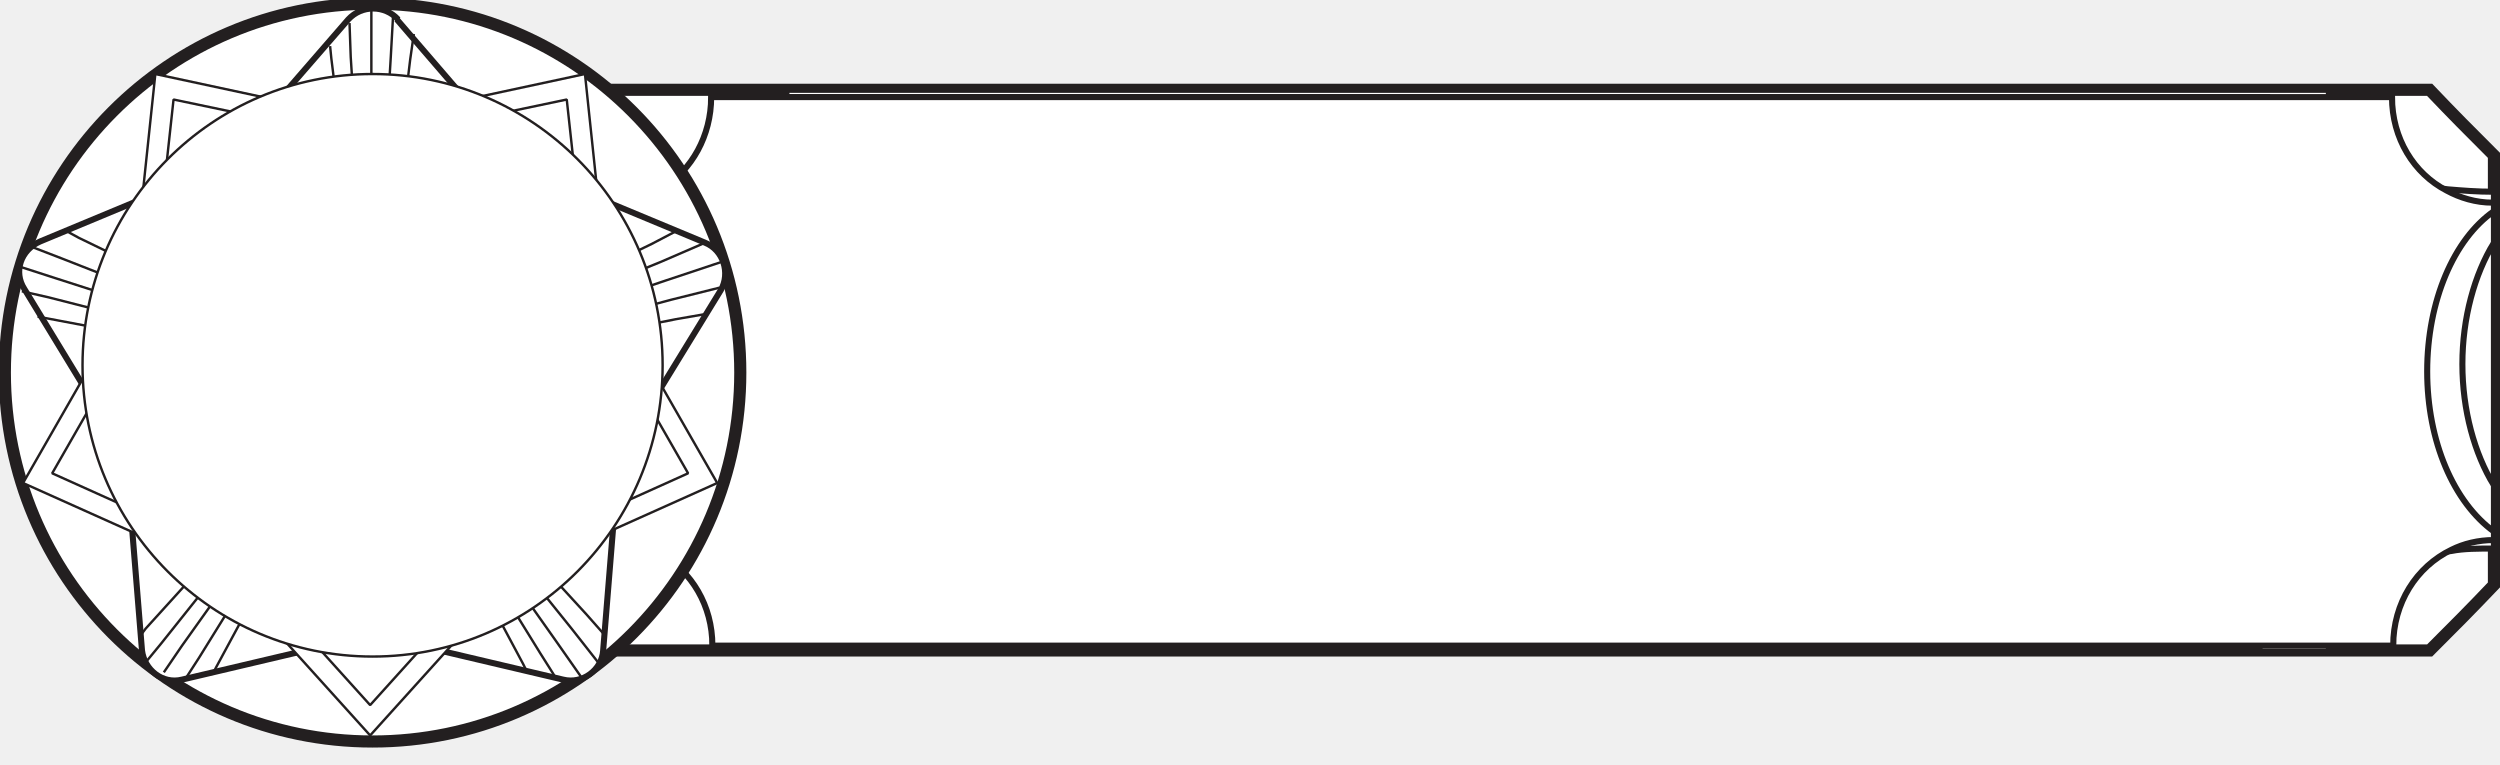
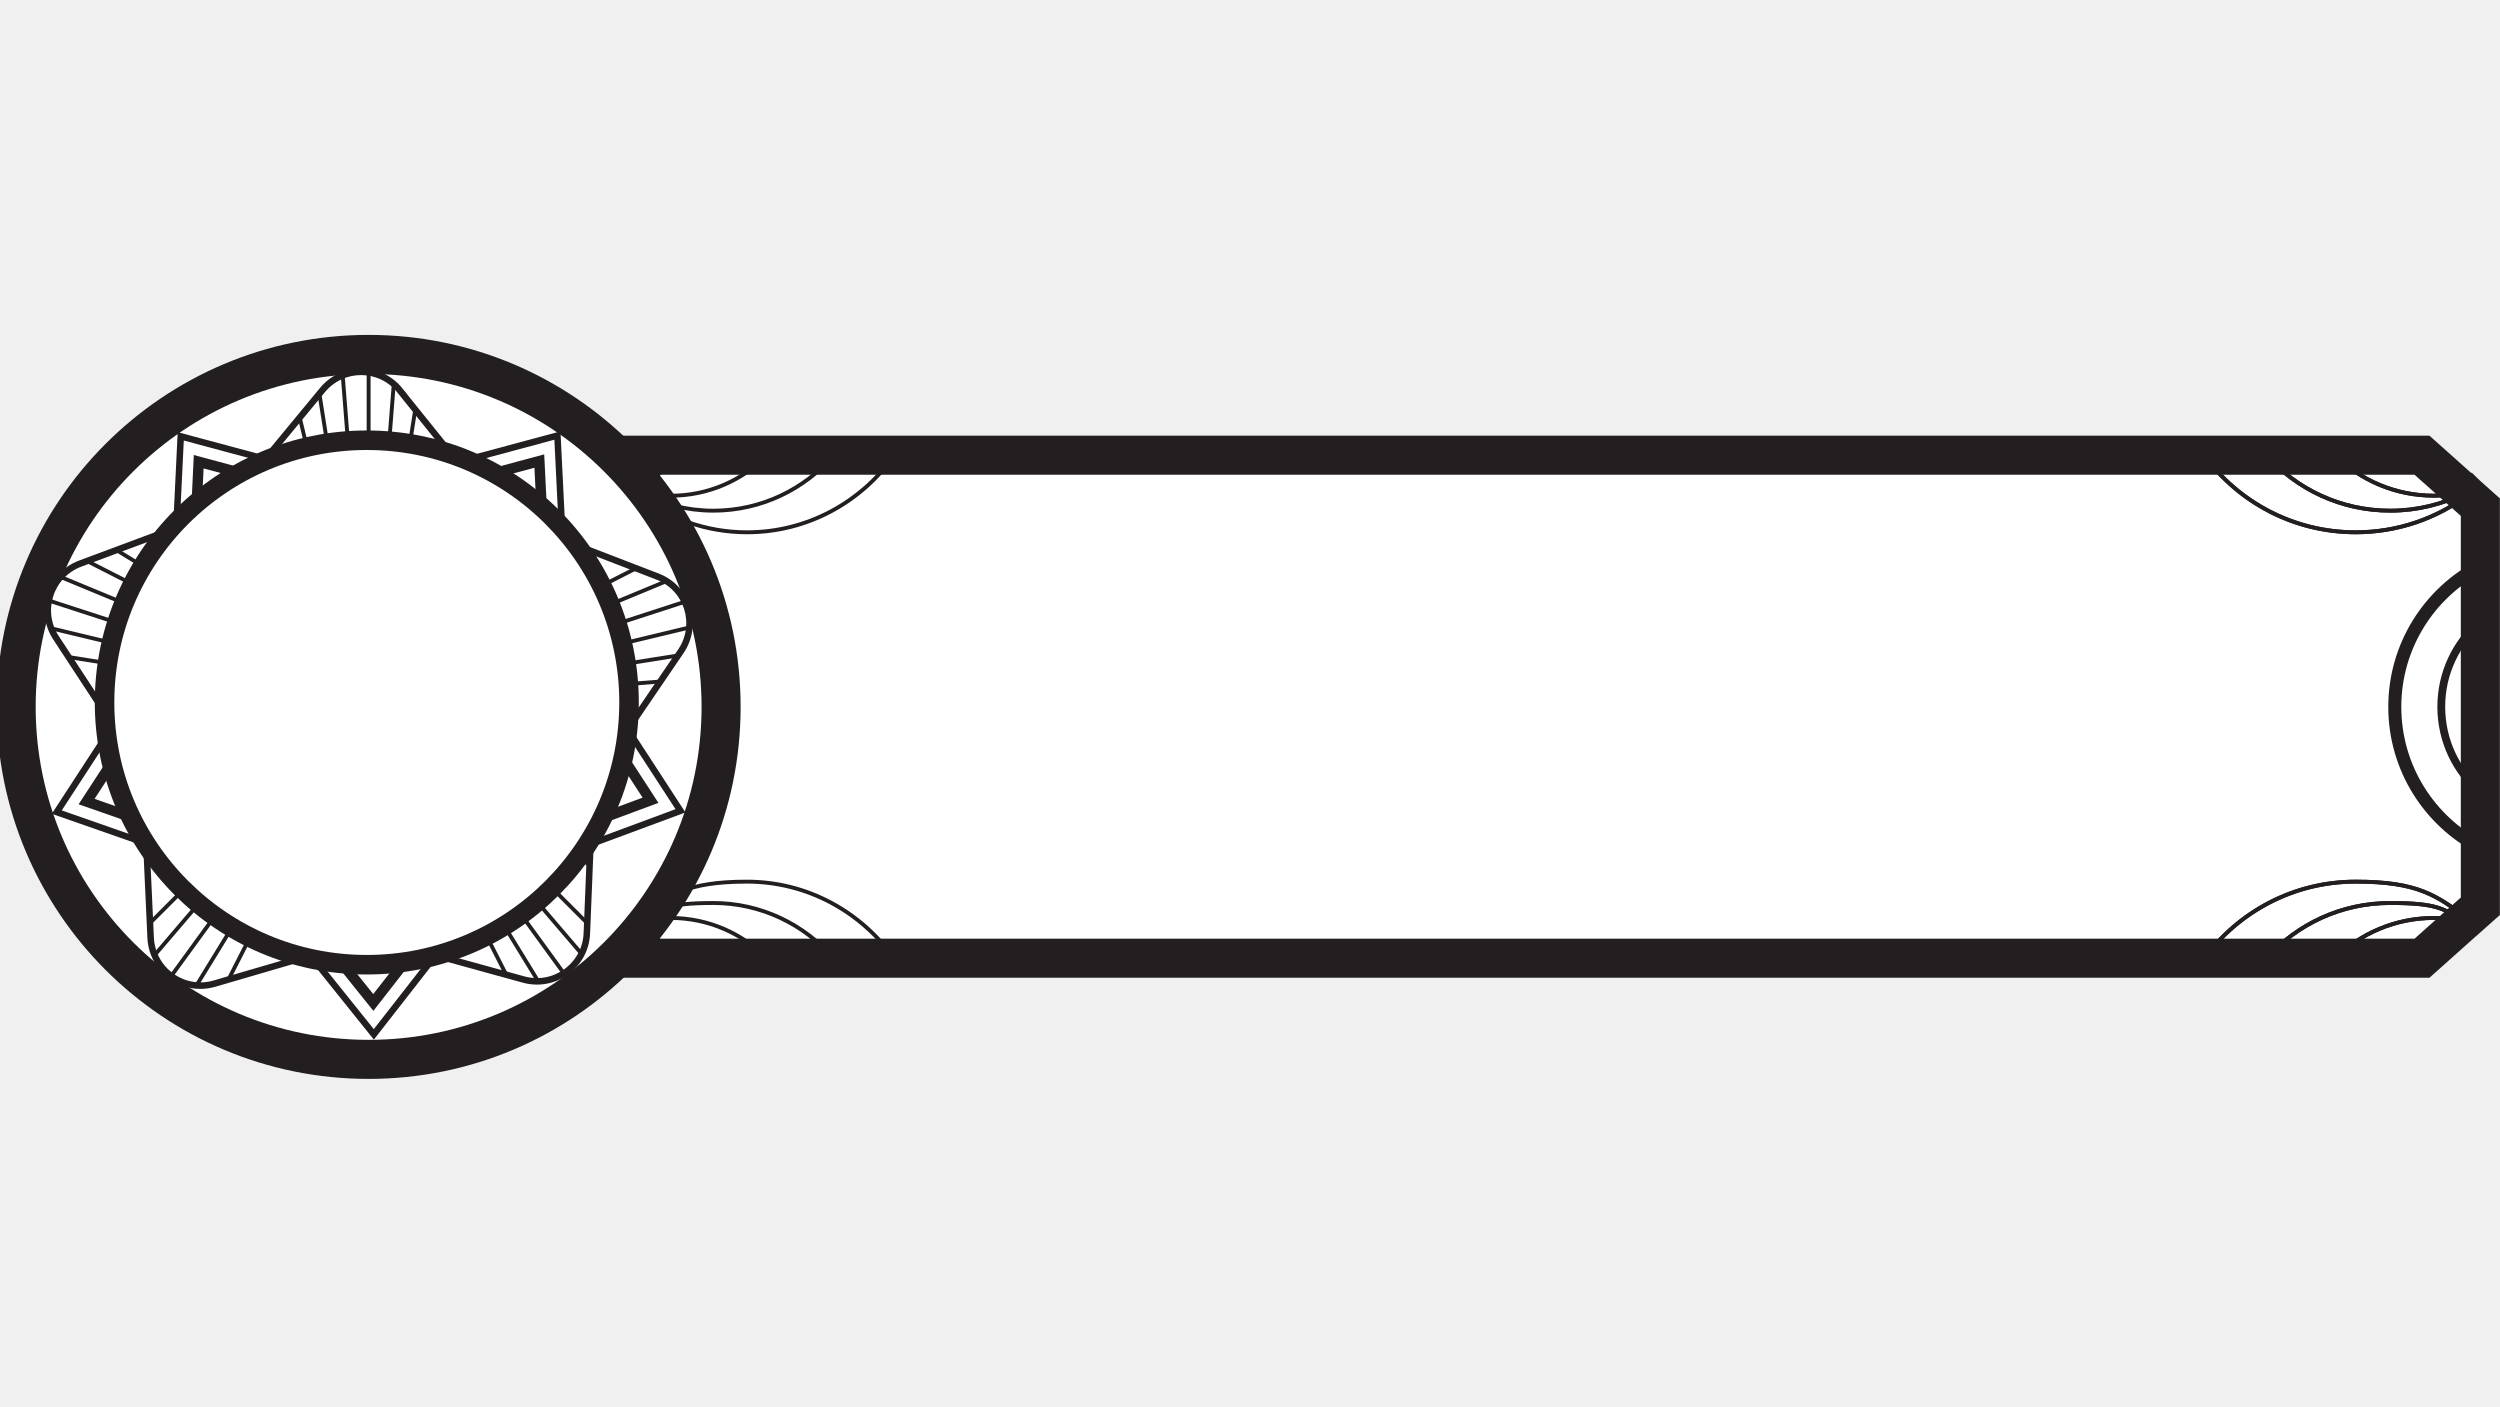
- <svg xmlns="http://www.w3.org/2000/svg" version="1.1" viewBox="0 0 206 63">
+ <svg xmlns="http://www.w3.org/2000/svg" version="1.1" viewBox="0 0 1920 1080">
  <defs>
    <style>
-       .st0, .st1, .st2, .st3, .st4 {
-         fill: #fff;
-         stroke: #231f20;
+       .st0 {
+         stroke-width: 5px;
      }

-       .st0, .st2 {
-         stroke-width: .5px;
-       }
- 
-       .st0, .st3 {
-         stroke-linejoin: bevel;
-       }
- 
-       .st1, .st2, .st4 {
+       .st0, .st1, .st2, .st3, .st4, .st5, .st6, .st7 {
+         stroke: #231f20;
        stroke-miterlimit: 10;
      }

+       .st0, .st1, .st2, .st5, .st6 {
+         fill: #fff;
+       }
+ 
+       .st1 {
+         stroke-width: 30px;
+       }
+ 
+       .st2, .st7 {
+         stroke-width: 3px;
+       }
+ 
+       .st3 {
+         stroke-width: 6px;
+       }
+ 
+       .st3, .st4, .st7 {
+         fill: none;
+       }
+ 
+       .st8 {
+         fill: #231f20;
+       }
+ 
+       .st4 {
+         stroke-width: 10px;
+       }
+ 
      .st5 {
-         opacity: .4;
+         stroke-width: 8px;
+       }
+ 
+       .st9 {
+         opacity: .3;
+       }
+ 
+       .st10 {
+         display: none;
      }

      .st6 {
-         fill: none;
-       }
- 
-       .st3, .st4 {
-         stroke-width: .2px;
-       }
- 
-       .st7 {
-         fill: #333;
-       }
- 
-       .st8 {
-         display: none;
-       }
- 
-       .st9 {
-         clip-path: url(#clippath);
+         stroke-width: 15px;
      }
    </style>
-     <clipPath id="clippath">
-       <rect class="st6" width="206" height="63" />
-     </clipPath>
  </defs>
-   <g id="Layer_1" class="st8">
-     <g id="Layer_11" data-name="Layer_1">
-       <g class="st5">
-         <g class="st9">
-           <path class="st7" d="M34.4,10.1c1.9,1.7,4.1,3,6.5,4,2.6,1,5.4,1.4,8.2,1.3,3.7,4.5,5.7,10.2,5.7,16.1s-2,11.5-5.7,16.1c-2.8,0-5.5.4-8.2,1.3-2.4.9-4.6,2.2-6.5,3.9-4.6,1.6-9.3,2.5-14.2,2.6-4.9-1.8-9.1-5.1-12-9.4-3-4.3-4.6-9.4-4.6-14.6s1.6-10.3,4.6-14.6c3-4.3,7.2-7.6,12-9.4,4.8.2,9.6,1.1,14.2,2.7ZM62.6,11.7h122.5c4.4,1.6,15.8,6.5,18.4,13.5v12.6c-2.7,7-14.1,11.8-18.4,13.5H62.5c-2.9-1.5-6.1-2.6-9.3-3.2,3.3-4.9,5.1-10.6,5.1-16.5s-1.8-11.7-5.1-16.5c3.2-.7,6.4-1.7,9.3-3.2h0v-.2ZM50.8,11.7h8.6c-2.2.9-4.5,1.6-6.9,2-.5-.7-1.1-1.3-1.7-2ZM196.6,11.7c1.8,3,4.2,5.7,7,7.8v2.7c-3.3-4.9-10.1-8.5-14.8-10.5,0,0,7.8,0,7.8,0ZM203.6,43.5c-2.8,2.1-5.2,4.8-7,7.8h-7.8c4.7-2,11.5-5.6,14.8-10.5v2.7ZM50.8,51.3c.6-.6,1.1-1.3,1.7-2,2.4.4,4.7,1.1,6.9,2h-8.6ZM28,0c-.2,0-.3.2-.4.4v.5s.3.6.6,1.3c-4,0-8,1.1-11.6,2.9,4.6-.4,9.2,0,13.7.9h.2c.3.4.6.7.9,1.1C8.3,1.6,2.4,13.3,2.4,13.3c2-2,4.3-3.6,6.9-4.6.8-.2,1.5-.4,2.3-.5-3.6,2.7-6.5,6.2-8.5,10.3C1.1,22.5,0,26.9,0,31.4s1,9,3,13,4.9,7.6,8.5,10.3c-.8,0-1.5-.3-2.3-.5-2.6-1.1-4.9-2.6-6.9-4.6,0,0,6,11.7,29,6.3l-.9,1.1h-.2c-4.5.9-9.1,1.2-13.7.9,3.6,1.8,7.6,2.7,11.6,2.9-.4.7-.6,1.2-.6,1.3v.6s0,.2.2.2c0,0,.1,0,.2.2h.6s.2,0,.2-.2c0,0,.1-.2.1-.3,0,0,5.4-10.4,12.6-12.4,2.1-.7,4.3-1.1,6.5-1.2-3.7,4.1-8.7,6.8-14.1,7.8-1.2,1.1-2,2.5-2.4,4,4-.3,7.9-1.4,11.4-3.3l3.9-2.5c.5-.4.9-.7,1.4-1.1h149.9l.3-.6c1.1-1.8,4.3-6.6,7-7.9l.7-.3v-26.9l-.7-.3c-2.6-1.3-5.9-6.1-7-7.8l-.3-.6H48.1c-.5-.4-.9-.8-1.4-1.1l-3.9-2.5c-3.5-1.9-7.4-3-11.4-3.3.4,1.5,1.2,2.9,2.4,4,5.4,1,10.4,3.7,14.1,7.8-2.2-.2-4.4-.6-6.5-1.3C34.3,10.9,28.8.5,28.8.4c0,0,0-.2-.1-.2,0,0-.1-.1-.2-.1h-.6" />
-         </g>
-       </g>
+   <g id="Layer_1" class="st10">
+     <g class="st9">
+       <path class="st8" d="M260.3,246.8c-3.2,1.3-4.8,5-3.5,8.2.3.8,2.2,5.2,5.7,11.9-38.6,1.4-75.1,10.6-108.1,26.5,31.5-3.7,80.9-1,128,8.4.8,0,1.4,0,2.1,0,2.5,3.3,5.2,6.7,8,10.2-215-50.2-270.9,58.3-270.9,58.3,18.9-19.4,40.9-33.2,64.2-42.8,7.1-1.9,14.2-3.5,21.2-4.9C42.1,372.2,0,450.3,0,538.2s42.1,166,107,215.6c-7.1-1.4-14.1-3-21.2-4.9-23.3-9.6-45.3-23.5-64.2-42.8,0,0,55.9,108.5,270.9,58.3-2.9,3.4-5.5,6.8-8,10.2-.6,0-1.2,0-2.1,0-47.1,9.4-96.5,12.1-128,8.4,32.9,15.8,69.5,25.1,108.1,26.4-3.5,6.7-5.4,11.2-5.7,11.9-1.3,3.2.2,6.9,3.5,8.2,3.2,1.3,6.9-.2,8.2-3.5.1-.2,50.9-96.6,116.9-114.8,19.6-5.4,39.2-10.8,60.3-11.4-34.3,36.8-80,62.9-131.6,72.2-13.9,13.7-20,26.4-22.1,36.9,38.2-2.8,74.1-13.6,106.3-30.6l36.2-23.2c4.5-3.4,8.9-6.9,13.1-10.6h1395.5l3.4-5.7c9.7-16.3,40.3-61.1,64.9-72.7l6.7-3.1v-250l-6.7-3.1c-24.7-11.6-55.2-56.4-64.9-72.7l-3.4-5.7H447.7c-4.3-3.7-8.6-7.2-13.1-10.6l-36.2-23.2c-32.2-17-68.2-27.8-106.3-30.6,2.1,10.6,8.2,23.2,22.1,36.9,51.6,9.3,97.3,35.4,131.6,72.3-21.1-.6-40.6-6-60.3-11.4-66.1-18.1-116.8-114.5-116.9-114.8-1.3-3.2-5-4.8-8.2-3.5M471.7,721.4c5.5-5.9,10.7-12.1,15.6-18.5,20.7,3.4,42.1,9.4,64.3,18.5h-79.9ZM1894.9,648.9c-28,17.2-55.3,57.5-64.8,72.5h-72.6c43.7-18.8,106.8-52.1,137.4-97.6v25.1ZM1830.1,354.9c9.5,15,36.8,55.4,64.8,72.5v25.1c-30.6-45.5-93.7-78.8-137.4-97.6h72.6ZM471.7,354.9h79.9c-22.2,9.1-43.6,15.1-64.3,18.5-4.9-6.4-10.1-12.6-15.6-18.5M582.3,355h0s1140.8,0,1140.8,0c40.5,15.1,146.9,60.1,171.7,124.7v117.1c-24.8,64.6-131.2,109.6-171.7,124.7H582.3c-30.1-14.9-59-24.7-86.7-30,30.1-43.6,47.8-96.4,47.8-153.3s-17.7-109.7-47.8-153.3c27.7-5.3,56.6-15.1,86.7-29.9M320,340c16.6,14.4,36.7,27.6,60.9,36.8,23.9,9.1,49.3,13,75.9,12.3,33,40.8,52.9,92.6,52.9,149s-19.9,108.3-52.9,149c-26.7-.7-52.1,3.2-75.9,12.3-24.2,9.2-44.3,22.4-60.9,36.8-23.5,8.2-72.6,22.5-131.9,24.2-90-33.9-154.3-120.6-154.3-222.3s64.4-188.4,154.3-222.3c59.3,1.6,108.3,15.9,131.9,24.1" />
    </g>
  </g>
  <g id="Layer_2">
+     <path class="st1" d="M1904.9,389.7v306.3c-3.7,3.3-7,6.3-10.2,9.1-.2.1-.4.3-.5.5-.5.5-1,.9-1.6,1.4-.2.2-.3.3-.5.4,0,0,0,0,0,0,0,0-.2.2-.3.2-10.4,9.3-19.1,17-31.7,28.3H471.6c-17.5-15.6-27.3-24.4-44.8-40v-306.3c17.5-15.6,27.3-24.4,44.8-40h1388.5c12.7,11.3,21.3,19,31.7,28.3,0,0,.2.2.3.2,0,0,0,0,.1,0,.2.2.3.3.5.4.5.5,1,.9,1.5,1.4.2.2.3.3.5.5,3.1,2.8,6.5,5.8,10.2,9.1Z" />
+     <path class="st3" d="M1904.9,477.5v130.7c-18.4-15.8-30-39.2-30-65.4s11.7-49.6,30-65.3Z" />
+     <path class="st4" d="M1904.9,434.8v216.2c-39-20.3-65.7-61.1-65.7-108.1s26.7-87.8,65.7-108.1Z" />
    <g>
-       <path class="st1" d="M205.5,12.8v35.4c-2,2.1-3.2,3.3-5.3,5.4H50.2c-2-2.1-3.2-3.3-5.3-5.4V12.8c2.1-2.1,3.2-3.3,5.3-5.4h150c2,2.1,3.2,3.3,5.3,5.4Z" />
-       <path class="st2" d="M205.5,15.9v29.3c-1.3,0-2.5,0-3.5.2-7.1.8-9.9,4-10.1,7.9,0,.1,0,.2,0,.4h-127.1c0-.1,0-.3,0-.4-.2-4.5-3.7-8.1-8.1-8.1V15.9c4.3,0,7.8-3.5,8.1-8,0-.2,0-.3,0-.5h127.1c0,.2,0,.3,0,.5.2,3.8,3,6.9,9.8,7.7,1.2.1,2.4.2,3.8.2Z" />
-       <path class="st2" d="M200,45.6c-9.8,0-13.4,3.9-13.8,7.7H61.1c.4-3.8-3.2-7.7-7.6-7.7V15.5c4.4,0,8-3.9,8.2-7.5h125.1c-.2,3.7,3.4,7.5,13.2,7.5" />
-       <path class="st2" d="M205.5,16.6v27.9c-1.3,0-2.5.3-3.5.8-2.9,1.4-4.8,4.4-4.8,7.9H58.7c0-3.3-1.7-6.1-4.3-7.6h0c-.3-.2-.6-.3-.9-.4-1-.4-2-.6-3.1-.6v-27.9c1.1,0,2.2-.2,3.1-.6.4-.2.8-.4,1.1-.6h0c2.4-1.5,4-4.3,4-7.5h138.5c0,3.4,1.8,6.3,4.5,7.7,1.1.6,2.4,1,3.8,1Z" />
-       <path class="st2" d="M205.5,17.3v26.5c-3.3-2.4-5.5-7.4-5.5-13.2s2.2-10.9,5.5-13.2Z" />
-       <path class="st2" d="M205.5,20v20c-1.6-2.6-2.6-6.2-2.6-10s1-7.4,2.6-10Z" />
+       <path class="st7" d="M1893.2,378c-7.7,1.7-15.7,2.7-23.9,2.7-29.6,0-56.4-11.8-75.9-31h71.6c11.3,11.3,19,19,28.3,28.3Z" />
+       <path class="st7" d="M1895.1,377.6c-.5.3-1,.5-1.5.8-17.4,8.8-37,13.8-57.9,13.8-37.8,0-71.7-16.4-95.1-42.5h124.3c11.3,11.3,19,19,28.3,28.3.6-.1,1.2-.3,1.8-.4Z" />
+       <path class="st7" d="M1895.4,380.2c-24,17.9-53.9,28.6-86.2,28.6-47.8,0-90.1-23.2-116.4-59h172.1c11.3,11.3,19,19,28.3,28.3.6-.1,1.2-.3,1.8-.4-.5.3-1,.5-1.5.8.6.6,1.2,1.2,1.8,1.8Z" />
    </g>
    <g>
-       <ellipse class="st1" cx="30.7" cy="30.7" rx="30.3" ry="30.4" />
-       <path class="st0" d="M32.7,1.6l10.5,12.2,14.9,6.2c1.5.6,2.1,2.5,1.3,3.9l-8.4,13.7-1.3,16c-.1,1.6-1.7,2.8-3.3,2.4l-15.7-3.7-15.7,3.7c-1.6.4-3.1-.8-3.3-2.4l-1.3-16L2,23.8c-.9-1.4-.3-3.2,1.3-3.9l14.9-6.2L28.7,1.6c1.1-1.2,3-1.2,4.1,0Z" />
+       <path class="st7" d="M1869.3,705c8.2,0,16.2.9,23.9,2.7-9.3,9.3-17,17-28.3,28.3h-71.6c19.6-19.2,46.4-31,75.9-31Z" />
+       <path class="st7" d="M1895,708.1c-.6-.2-1.2-.3-1.8-.4-9.3,9.3-17,17-28.3,28.3h-124.3c23.4-26.1,57.3-42.5,95.1-42.5s40.5,5,57.9,13.8c.5.2,1,.5,1.4.8Z" />
+       <path class="st7" d="M1893.6,707.4c.5.2,1,.5,1.4.8-.6-.2-1.2-.3-1.8-.4-9.3,9.3-17,17-28.3,28.3h-172.1c26.3-35.8,68.6-59,116.4-59s62.1,10.6,86.2,28.5c-.6.6-1.2,1.2-1.8,1.8Z" />
+     </g>
+     <g>
+       <path class="st7" d="M1893.2,378c-7.7,1.7-15.7,2.7-23.9,2.7-29.6,0-56.4-11.8-75.9-31h71.6c11.3,11.3,19,19,28.3,28.3Z" />
+       <path class="st7" d="M1895.1,377.6c-.5.3-1,.5-1.5.8-17.4,8.8-37,13.8-57.9,13.8-37.8,0-71.7-16.4-95.1-42.5h124.3c11.3,11.3,19,19,28.3,28.3.6-.1,1.2-.3,1.8-.4Z" />
+       <path class="st7" d="M1895.4,380.2c-24,17.9-53.9,28.6-86.2,28.6-47.8,0-90.1-23.2-116.4-59h172.1c11.3,11.3,19,19,28.3,28.3.6-.1,1.2-.3,1.8-.4-.5.3-1,.5-1.5.8.6.6,1.2,1.2,1.8,1.8Z" />
+     </g>
+     <g>
+       <path class="st7" d="M1869.3,705c8.2,0,16.2.9,23.9,2.7-9.3,9.3-17,17-28.3,28.3h-71.6c19.6-19.2,46.4-31,75.9-31Z" />
+       <path class="st7" d="M1895,708.1c-.6-.2-1.2-.3-1.8-.4-9.3,9.3-17,17-28.3,28.3h-124.3c23.4-26.1,57.3-42.5,95.1-42.5s40.5,5,57.9,13.8c.5.2,1,.5,1.4.8Z" />
+       <path class="st7" d="M1893.6,707.4c.5.2,1,.5,1.4.8-.6-.2-1.2-.3-1.8-.4-9.3,9.3-17,17-28.3,28.3h-172.1c26.3-35.8,68.6-59,116.4-59s62.1,10.6,86.2,28.5c-.6.6-1.2,1.2-1.8,1.8Z" />
+     </g>
+     <g>
+       <circle class="st1" cx="283.1" cy="542.9" r="270.7" />
+       <polygon class="st0" points="428.1 334.5 435.7 489.1 522.6 622.7 379.7 675.7 287.1 794.4 191.7 675.5 43.6 623.7 131.4 488.9 138.8 335.1 282.3 373.7 428.1 334.5" />
+       <polygon class="st5" points="414.2 354.1 421.1 493.9 499.6 614.6 370.5 662.5 286.7 769.9 200.4 662.4 66.5 615.6 146 493.6 152.6 354.6 282.3 389.5 414.2 354.1" />
+       <path class="st0" d="M307.1,299.9l71.4,88.7c4.2,5.3,9.8,9.3,16.1,11.7l110.4,42.5c23.1,8.9,31.8,36.9,17.9,57.4l-61.3,90.1c-4,5.9-6.3,12.9-6.6,20l-4.3,106.5c-1,24.7-24.7,42-48.5,35.5l-106.3-29.3c-6.9-1.9-14.1-1.8-20.9.2l-110.2,32.2c-23.9,7-47.9-10.2-49.1-35.1l-5.4-117.9c-.3-6.9-2.5-13.5-6.2-19.3l-61.1-93.3c-13.5-20.6-4.4-48.4,18.7-57l100-37.3c6.3-2.4,11.9-6.3,16.2-11.5l69.8-84.5c15.5-18.7,44.2-18.6,59.5.4Z" />
      <g>
-         <path class="st4" d="M30.6,31.3" />
-         <path class="st4" d="M30.6,31.3" />
-         <path class="st4" d="M30.6,31.3" />
-         <path class="st4" d="M30.6,31.3" />
-         <path class="st4" d="M30.6,31.3" />
-         <path class="st4" d="M30.6,31.3" />
-         <path class="st4" d="M30.6,31.3" />
-         <polyline class="st4" points="30.6 31.3 43.1 54.7 43.3 55.1" />
-         <polyline class="st4" points="30.6 31.3 44.5 53.8 45.7 55.7" />
-         <polyline class="st4" points="30.6 31.3 45.8 52.8 47.9 55.8" />
-         <polyline class="st4" points="30.6 31.3 47.1 51.8 49.3 54.6" />
-         <polyline class="st4" points="30.6 31.3 48.3 50.6 49.8 52.3" />
-         <path class="st4" d="M64,53.1" />
-         <path class="st4" d="M30.6,31.3" />
-         <path class="st4" d="M69.9,36.4" />
-         <path class="st4" d="M30.6,31.3" />
-         <polyline class="st4" points="30.6 31.3 55.7 26.3 58 25.9" />
-         <polyline class="st4" points="30.6 31.3 55.3 24.7 59.3 23.7" />
-         <polyline class="st4" points="30.6 31.3 54.9 23.1 59.4 21.6" />
-         <polyline class="st4" points="30.6 31.3 54.4 21.6 58.1 20" />
-         <polyline class="st4" points="30.6 31.3 53.7 20.1 55.8 19" />
-         <path class="st4" d="M61.1,5.3" />
-         <path class="st4" d="M30.6,31.3" />
-         <path class="st4" d="M30.6,31.3" />
-         <path class="st4" d="M30.6,31.3" />
-         <path class="st4" d="M30.6,31.3" />
-         <path class="st4" d="M30.6,31.3" />
-         <path class="st4" d="M30.6,31.3" />
-         <path class="st4" d="M30.6,31.3" />
-         <path class="st4" d="M30.6,31.3" />
-         <path class="st4" d="M30.6,31.3" />
-         <path class="st4" d="M30.6,31.3" />
-         <polyline class="st4" points="30.6 31.3 33.8 4.9 34.1 2.8" />
-         <polyline class="st4" points="30.6 31.3 32.2 4.7 32.4 1.1" />
-         <polyline class="st4" points="30.6 .7 30.6 4.7 30.6 31.3" />
-         <polyline class="st4" points="28.8 1.9 28.9 4.7 30.6 31.3" />
-         <polyline class="st4" points="27.2 3.8 27.3 4.8 30.6 31.3" />
-         <path class="st4" d="M30.6,31.3" />
-         <polyline class="st4" points="5.4 19 6.5 19.6 30.6 31.3" />
-         <polyline class="st4" points="2.5 20.3 5.1 21.3 30.6 31.3" />
-         <polyline class="st4" points="1.4 21.9 4.5 22.9 30.6 31.3" />
-         <polyline class="st4" points="1.8 24 4 24.5 30.6 31.3" />
-         <polyline class="st4" points="3.1 26.1 3.7 26.2 30.6 31.3" />
-         <polyline class="st4" points="11.7 52.2 12 51.8 30.6 31.3" />
-         <polyline class="st4" points="11.9 54.7 13.3 53 30.6 31.3" />
-         <polyline class="st4" points="13.5 55.4 15 53.2 30.6 31.3" />
-         <polyline class="st4" points="15.3 55.9 16.4 54.2 30.6 31.3" />
-         <polyline class="st4" points="17.6 55.4 17.8 55 30.6 31.3" />
-         <path class="st4" d="M30.6,31.3" />
-         <path class="st4" d="M30.6,31.3" />
-         <path class="st4" d="M30.6,31.3" />
-         <path class="st4" d="M30.6,31.3" />
-         <path class="st4" d="M30.6,31.3" />
-         <path class="st4" d="M30.6,31.3" />
+         <line class="st2" x1="283.1" y1="721.7" x2="283.1" y2="541.1" />
+         <line class="st2" x1="297.4" y1="723.4" x2="283.1" y2="541.1" />
+         <line class="st2" x1="312.6" y1="727.6" x2="283.1" y2="541.1" />
+         <line class="st2" x1="328.9" y1="732.1" x2="283.1" y2="541.1" />
+         <line class="st2" x1="346.7" y1="737" x2="283.1" y2="541.1" />
+         <line class="st2" x1="388.8" y1="748.6" x2="283.1" y2="541.1" />
+         <line class="st2" x1="413.4" y1="753.7" x2="283.1" y2="541.1" />
+         <line class="st2" x1="433.1" y1="747.6" x2="283.1" y2="541.1" />
+         <line class="st2" x1="446.7" y1="732.6" x2="283.1" y2="541.1" />
+         <line class="st2" x1="451" y1="709" x2="283.1" y2="541.1" />
+         <line class="st2" x1="452.8" y1="664.4" x2="283.1" y2="541.1" />
+         <line class="st2" x1="453.6" y1="645.6" x2="283.1" y2="541.1" />
+         <line class="st2" x1="454.3" y1="628.3" x2="283.1" y2="541.1" />
+         <line class="st2" x1="454.9" y1="612.3" x2="283.1" y2="541.1" />
+         <line class="st2" x1="457.7" y1="597.8" x2="283.1" y2="541.1" />
+         <line class="st2" x1="465.4" y1="584.8" x2="283.1" y2="541.1" />
+         <line class="st2" x1="474.5" y1="571.4" x2="283.1" y2="541.1" />
+         <line class="st2" x1="484.4" y1="556.9" x2="283.1" y2="541.1" />
+         <line class="st2" x1="507.1" y1="523.4" x2="283.1" y2="541.1" />
+         <line class="st2" x1="520.7" y1="503.4" x2="283.1" y2="541.1" />
+         <line class="st2" x1="529.4" y1="481.9" x2="283.1" y2="541.1" />
+         <line class="st2" x1="525.8" y1="462.2" x2="283.1" y2="541.1" />
+         <line class="st2" x1="511.8" y1="446.3" x2="283.1" y2="541.1" />
+         <line class="st2" x1="488.4" y1="436.5" x2="283.1" y2="541.1" />
+         <line class="st2" x1="448.3" y1="421" x2="283.1" y2="541.1" />
+         <line class="st2" x1="431.3" y1="414.5" x2="283.1" y2="541.1" />
+         <line class="st2" x1="415.7" y1="408.5" x2="283.1" y2="541.1" />
+         <line class="st2" x1="401.1" y1="402.9" x2="283.1" y2="541.1" />
+         <line class="st2" x1="387.8" y1="396.9" x2="283.1" y2="541.1" />
+         <line class="st2" x1="377.3" y1="387.2" x2="283.1" y2="541.1" />
+         <line class="st2" x1="367.6" y1="375.1" x2="283.1" y2="541.1" />
+         <line class="st2" x1="357.2" y1="362.2" x2="283.1" y2="541.1" />
+         <line class="st2" x1="345.8" y1="348" x2="283.1" y2="541.1" />
+         <line class="st2" x1="318.9" y1="314.7" x2="283.1" y2="541.1" />
+         <line class="st2" x1="302.4" y1="295.1" x2="283.1" y2="541.1" />
+         <line class="st2" x1="283.1" y1="541.1" x2="283.1" y2="286.1" />
+         <line class="st2" x1="283.1" y1="541.1" x2="263.2" y2="288.2" />
+         <line class="st2" x1="283.1" y1="541.1" x2="245.3" y2="302.4" />
+         <line class="st2" x1="283.1" y1="541.1" x2="230.2" y2="320.7" />
+         <line class="st2" x1="283.1" y1="541.1" x2="204.6" y2="351.6" />
+         <line class="st2" x1="283.1" y1="541.1" x2="193.4" y2="365.1" />
+         <line class="st2" x1="283.1" y1="541.1" x2="183" y2="377.8" />
+         <line class="st2" x1="283.1" y1="541.1" x2="172.7" y2="389.2" />
+         <line class="st2" x1="283.1" y1="541.1" x2="159.5" y2="396.4" />
+         <line class="st2" x1="283.1" y1="541.1" x2="144.1" y2="402.1" />
+         <line class="st2" x1="283.1" y1="541.1" x2="127.6" y2="408.3" />
+         <line class="st2" x1="283.1" y1="541.1" x2="89.5" y2="422.5" />
+         <line class="st2" x1="283.1" y1="541.1" x2="66.9" y2="430.9" />
+         <line class="st2" x1="283.1" y1="541.1" x2="46.5" y2="443.1" />
+         <line class="st2" x1="283.1" y1="541.1" x2="37.4" y2="461.2" />
+         <line class="st2" x1="283.1" y1="541.1" x2="39.1" y2="482.5" />
+         <line class="st2" x1="283.1" y1="541.1" x2="52.5" y2="504.6" />
+         <line class="st2" x1="283.1" y1="541.1" x2="76.4" y2="541.1" />
+         <line class="st2" x1="283.1" y1="541.1" x2="86.5" y2="556.5" />
+         <line class="st2" x1="283.1" y1="541.1" x2="95.8" y2="570.7" />
+         <line class="st2" x1="283.1" y1="541.1" x2="104.5" y2="583.9" />
+         <line class="st2" x1="283.1" y1="541.1" x2="109.6" y2="597.4" />
+         <line class="st2" x1="283.1" y1="541.1" x2="110.7" y2="612.5" />
+         <line class="st2" x1="283.1" y1="541.1" x2="111.4" y2="628.5" />
+         <line class="st2" x1="283.1" y1="541.1" x2="112.2" y2="645.8" />
+         <line class="st2" x1="283.1" y1="541.1" x2="113.1" y2="664.6" />
+         <line class="st2" x1="283.1" y1="541.1" x2="115.1" y2="709" />
+         <line class="st2" x1="283.1" y1="541.1" x2="118.7" y2="733.6" />
+         <line class="st2" x1="283.1" y1="541.1" x2="131.5" y2="749.6" />
+         <line class="st2" x1="283.1" y1="541.1" x2="150.9" y2="756.8" />
+         <line class="st2" x1="283.1" y1="541.1" x2="175.5" y2="752.2" />
+         <line class="st2" x1="283.1" y1="541.1" x2="218.5" y2="739.6" />
+         <line class="st2" x1="283.1" y1="541.1" x2="236.7" y2="734.3" />
+         <line class="st2" x1="283.1" y1="541.1" x2="253.2" y2="729.5" />
+         <line class="st2" x1="283.1" y1="541.1" x2="268.6" y2="725" />
      </g>
-       <polygon class="st3" points="48.2 6.1 50.1 24.1 59.1 39.8 42.6 47.2 30.5 60.6 18.4 47.2 1.9 39.8 10.9 24.1 12.8 6.1 30.5 9.9 48.2 6.1" />
-       <polygon class="st3" points="46.7 8.2 48.5 24.7 56.7 39 41.6 45.8 30.5 58.1 19.4 45.8 4.3 39 12.5 24.7 14.3 8.2 30.5 11.6 46.7 8.2" />
-       <ellipse class="st4" cx="30.7" cy="30.1" rx="23.9" ry="24" />
+       <circle class="st6" cx="281.7" cy="539.5" r="201.4" />
+     </g>
+     <g>
+       <path class="st7" d="M492,378c7.5,1.7,15.3,2.7,23.3,2.7,28.7,0,54.8-11.8,73.9-31h-69.6c-11,11.3-18.5,19-27.5,28.3Z" />
+       <path class="st7" d="M490.2,377.6c.5.3,1,.5,1.4.8,16.9,8.8,36,13.8,56.3,13.8,36.7,0,69.8-16.4,92.5-42.5h-120.9c-11,11.3-18.5,19-27.5,28.3-.6-.1-1.2-.3-1.8-.4Z" />
+       <path class="st7" d="M489.9,380.2c23.4,17.9,52.4,28.6,83.8,28.6,46.5,0,87.7-23.2,113.2-59h-167.4c-11,11.3-18.5,19-27.5,28.3-.6-.1-1.2-.3-1.8-.4.5.3,1,.5,1.4.8-.6.6-1.2,1.2-1.8,1.8Z" />
+     </g>
+     <g>
+       <path class="st7" d="M515.2,705c-8,0-15.8.9-23.3,2.7,9.1,9.3,16.6,17,27.5,28.3h69.6c-19-19.2-45.1-31-73.9-31Z" />
+       <path class="st7" d="M490.2,708.1c.6-.2,1.1-.3,1.7-.4,9.1,9.3,16.6,17,27.5,28.3h120.9c-22.7-26.1-55.8-42.5-92.5-42.5s-39.4,5-56.3,13.8c-.5.2-.9.5-1.4.8Z" />
+       <path class="st7" d="M491.6,707.4c-.5.2-.9.5-1.4.8.6-.2,1.1-.3,1.7-.4,9.1,9.3,16.6,17,27.5,28.3h167.4c-25.5-35.8-66.7-59-113.2-59s-60.5,10.6-83.8,28.5c.6.6,1.2,1.2,1.8,1.8Z" />
    </g>
  </g>
</svg>
